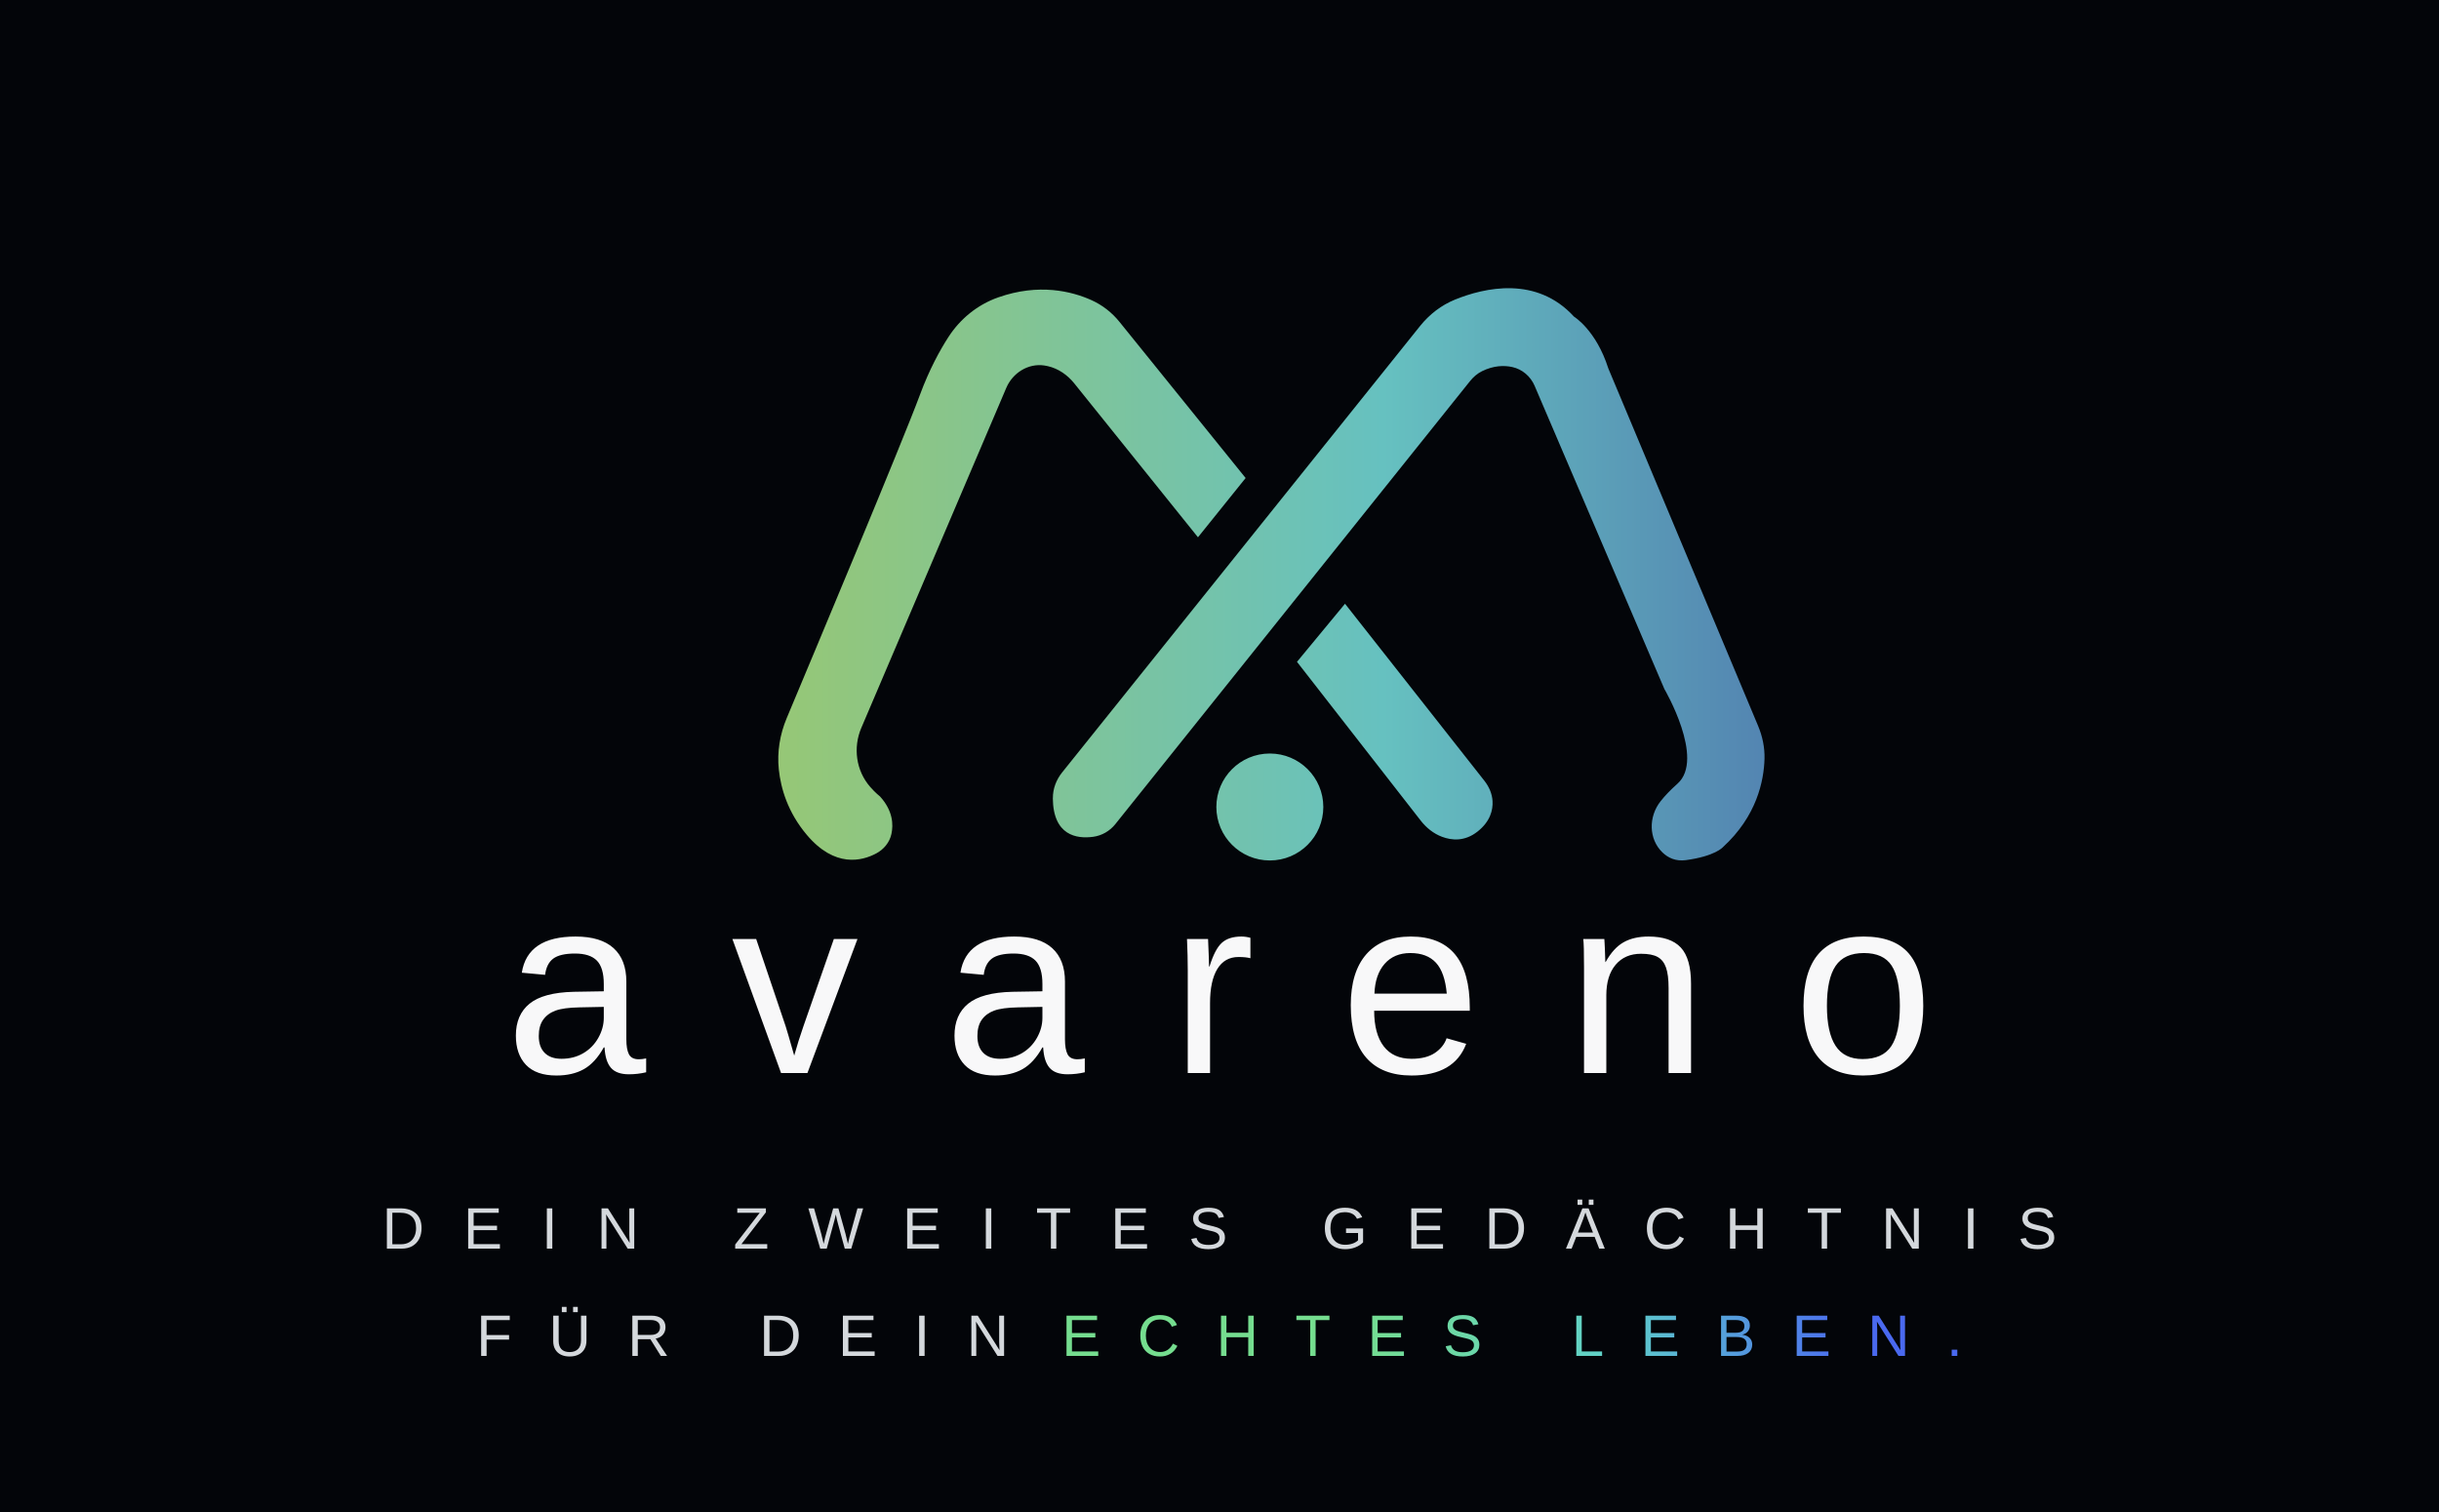
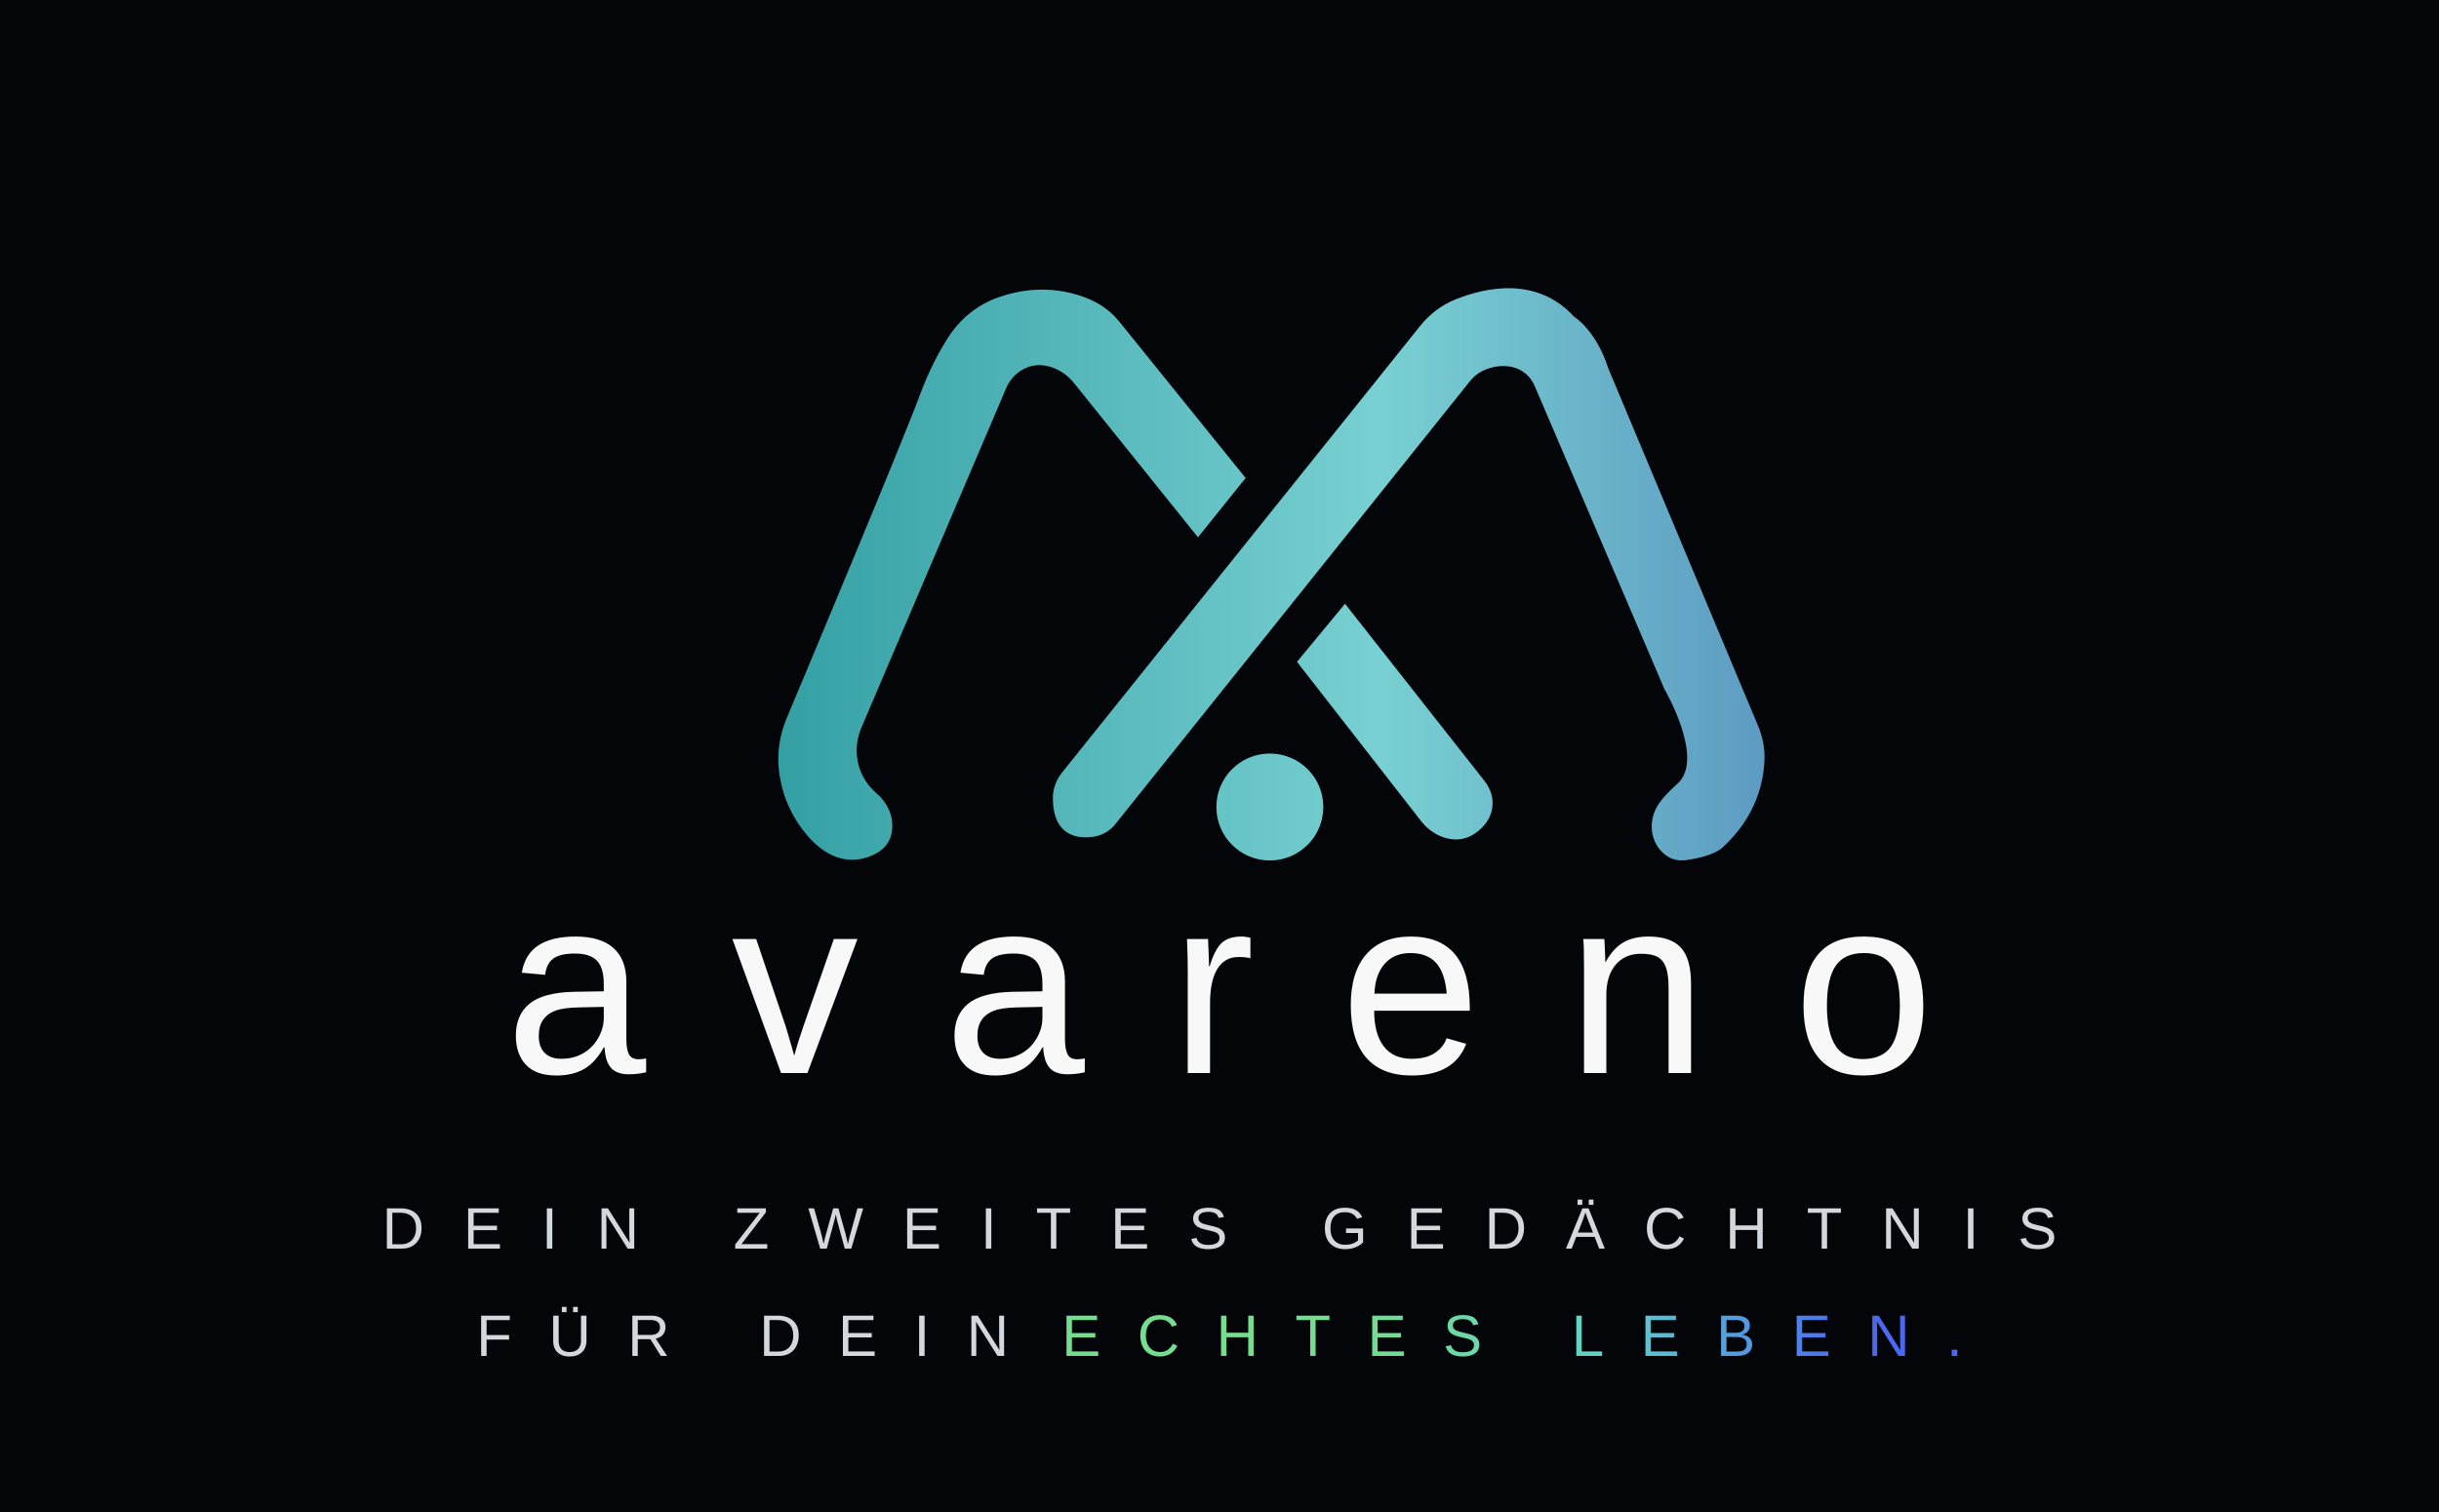
<svg xmlns="http://www.w3.org/2000/svg" viewBox="0 0 1000 620" role="img" aria-labelledby="title desc">
  <defs>
    <linearGradient id="avareno-mark-gradient" x1="36.69" y1="140.63" x2="488.33" y2="140.63" gradientUnits="userSpaceOnUse">
-       <stop offset="0" stop-color="#96c776" />
-       <stop offset=".49" stop-color="#66c1c0" />
-       <stop offset="1" stop-color="#475ea8" />
+       <stop offset="0" stop-color="#34A0A4" />
+       <stop offset=".49" stop-color="#78D0D2" />
+       <stop offset="1" stop-color="#4c79b8" />
    </linearGradient>
    <linearGradient id="avareno-claim-gradient" x1="556" y1="562" x2="760" y2="562" gradientUnits="userSpaceOnUse">
      <stop stop-color="#75dd8f" />
      <stop offset=".52" stop-color="#5fd0ca" />
      <stop offset="1" stop-color="#4a69ef" />
    </linearGradient>
  </defs>
  <rect width="1000" height="620" fill="#030509" />
  <g transform="translate(278 78) scale(1.12)">
    <path fill="url(#avareno-mark-gradient)" d="M226.57,172.68l17.59-21.28,51.03,64.82c1.69,2.15,2.83,4.72,2.98,7.45.18,3.26-.82,7.45-5.5,11.14s-9.43,3.26-13.01,1.91c-3.11-1.17-5.75-3.31-7.79-5.93l-45.29-58.12ZM67.1,196.83l53.06-124.46c2.34-5.49,8.02-9.08,13.93-8.2.41.06.83.14,1.26.24,3.85.87,7.21,3.22,9.69,6.3l45.29,56.36,17.45-21.7-46.18-57.17c-2.75-3.41-6.24-6.15-10.24-7.95-7.17-3.23-19.23-6.29-34.2-1-7.5,2.65-13.84,7.79-18.16,14.47-3.19,4.93-6.99,11.89-10.38,21.01-6.62,17.84-39.94,97.33-48.86,118.59-2.49,5.94-3.55,12.38-2.87,18.78.74,6.94,3.28,15.66,10.24,23.91,10.25,12.16,20.2,9.59,25.41,6.81,2.78-1.48,4.9-4.03,5.57-7.11.76-3.48.56-8.55-4.17-13.75,0,0-1.67-1.29-3.62-3.53-5.17-5.93-6.31-14.38-3.22-21.61ZM137.2,222.58c.12,13.72,8.76,14.95,14.73,14.15,3.23-.43,6.14-2.12,8.17-4.67,17.37-21.69,115.86-144.73,129.8-162.14,1.21-1.51,2.68-2.81,4.43-3.67,4.29-2.1,8.08-2.16,11.03-1.52,3.69.8,6.72,3.41,8.21,6.88l47.5,111s15.02,25.62,4.79,34.68c-2.7,2.39-4.71,4.55-6.2,6.45-4.41,5.6-4.41,13.77.72,18.72,2.04,1.96,4.82,3.31,8.56,2.81,10.69-1.44,13.53-4.72,13.53-4.72,12.44-11.37,15.04-24.34,15.26-32.4.11-4.13-.75-8.23-2.35-12.04l-54.83-130.88c-4.47-14.04-12.55-18.94-12.55-18.94-13.72-15.02-32.75-10.63-43.54-6.26-5.04,2.04-9.41,5.43-12.81,9.67l-131.04,163.45c-2.15,2.68-3.42,5.99-3.39,9.42ZM216.64,206.23c-10.81,0-19.58,8.76-19.58,19.58s8.76,19.58,19.58,19.58,19.58-8.76,19.58-19.58-8.76-19.58-19.58-19.58Z" />
  </g>
  <text x="500" y="440" text-anchor="middle" fill="#f8f8f9" font-family="Helvetica Neue, Arial, sans-serif" font-size="104" font-weight="300" letter-spacing="35">avareno</text>
  <text x="500" y="512" text-anchor="middle" fill="#d4d8dc" font-family="Helvetica Neue, Arial, sans-serif" font-size="24" font-weight="400" letter-spacing="16">DEIN ZWEITES GEDÄCHTNIS</text>
  <text x="500" y="556" text-anchor="middle" fill="#d4d8dc" font-family="Helvetica Neue, Arial, sans-serif" font-size="24" font-weight="400" letter-spacing="15">FÜR DEIN <tspan fill="url(#avareno-claim-gradient)">ECHTES LEBEN.</tspan>
  </text>
</svg>
